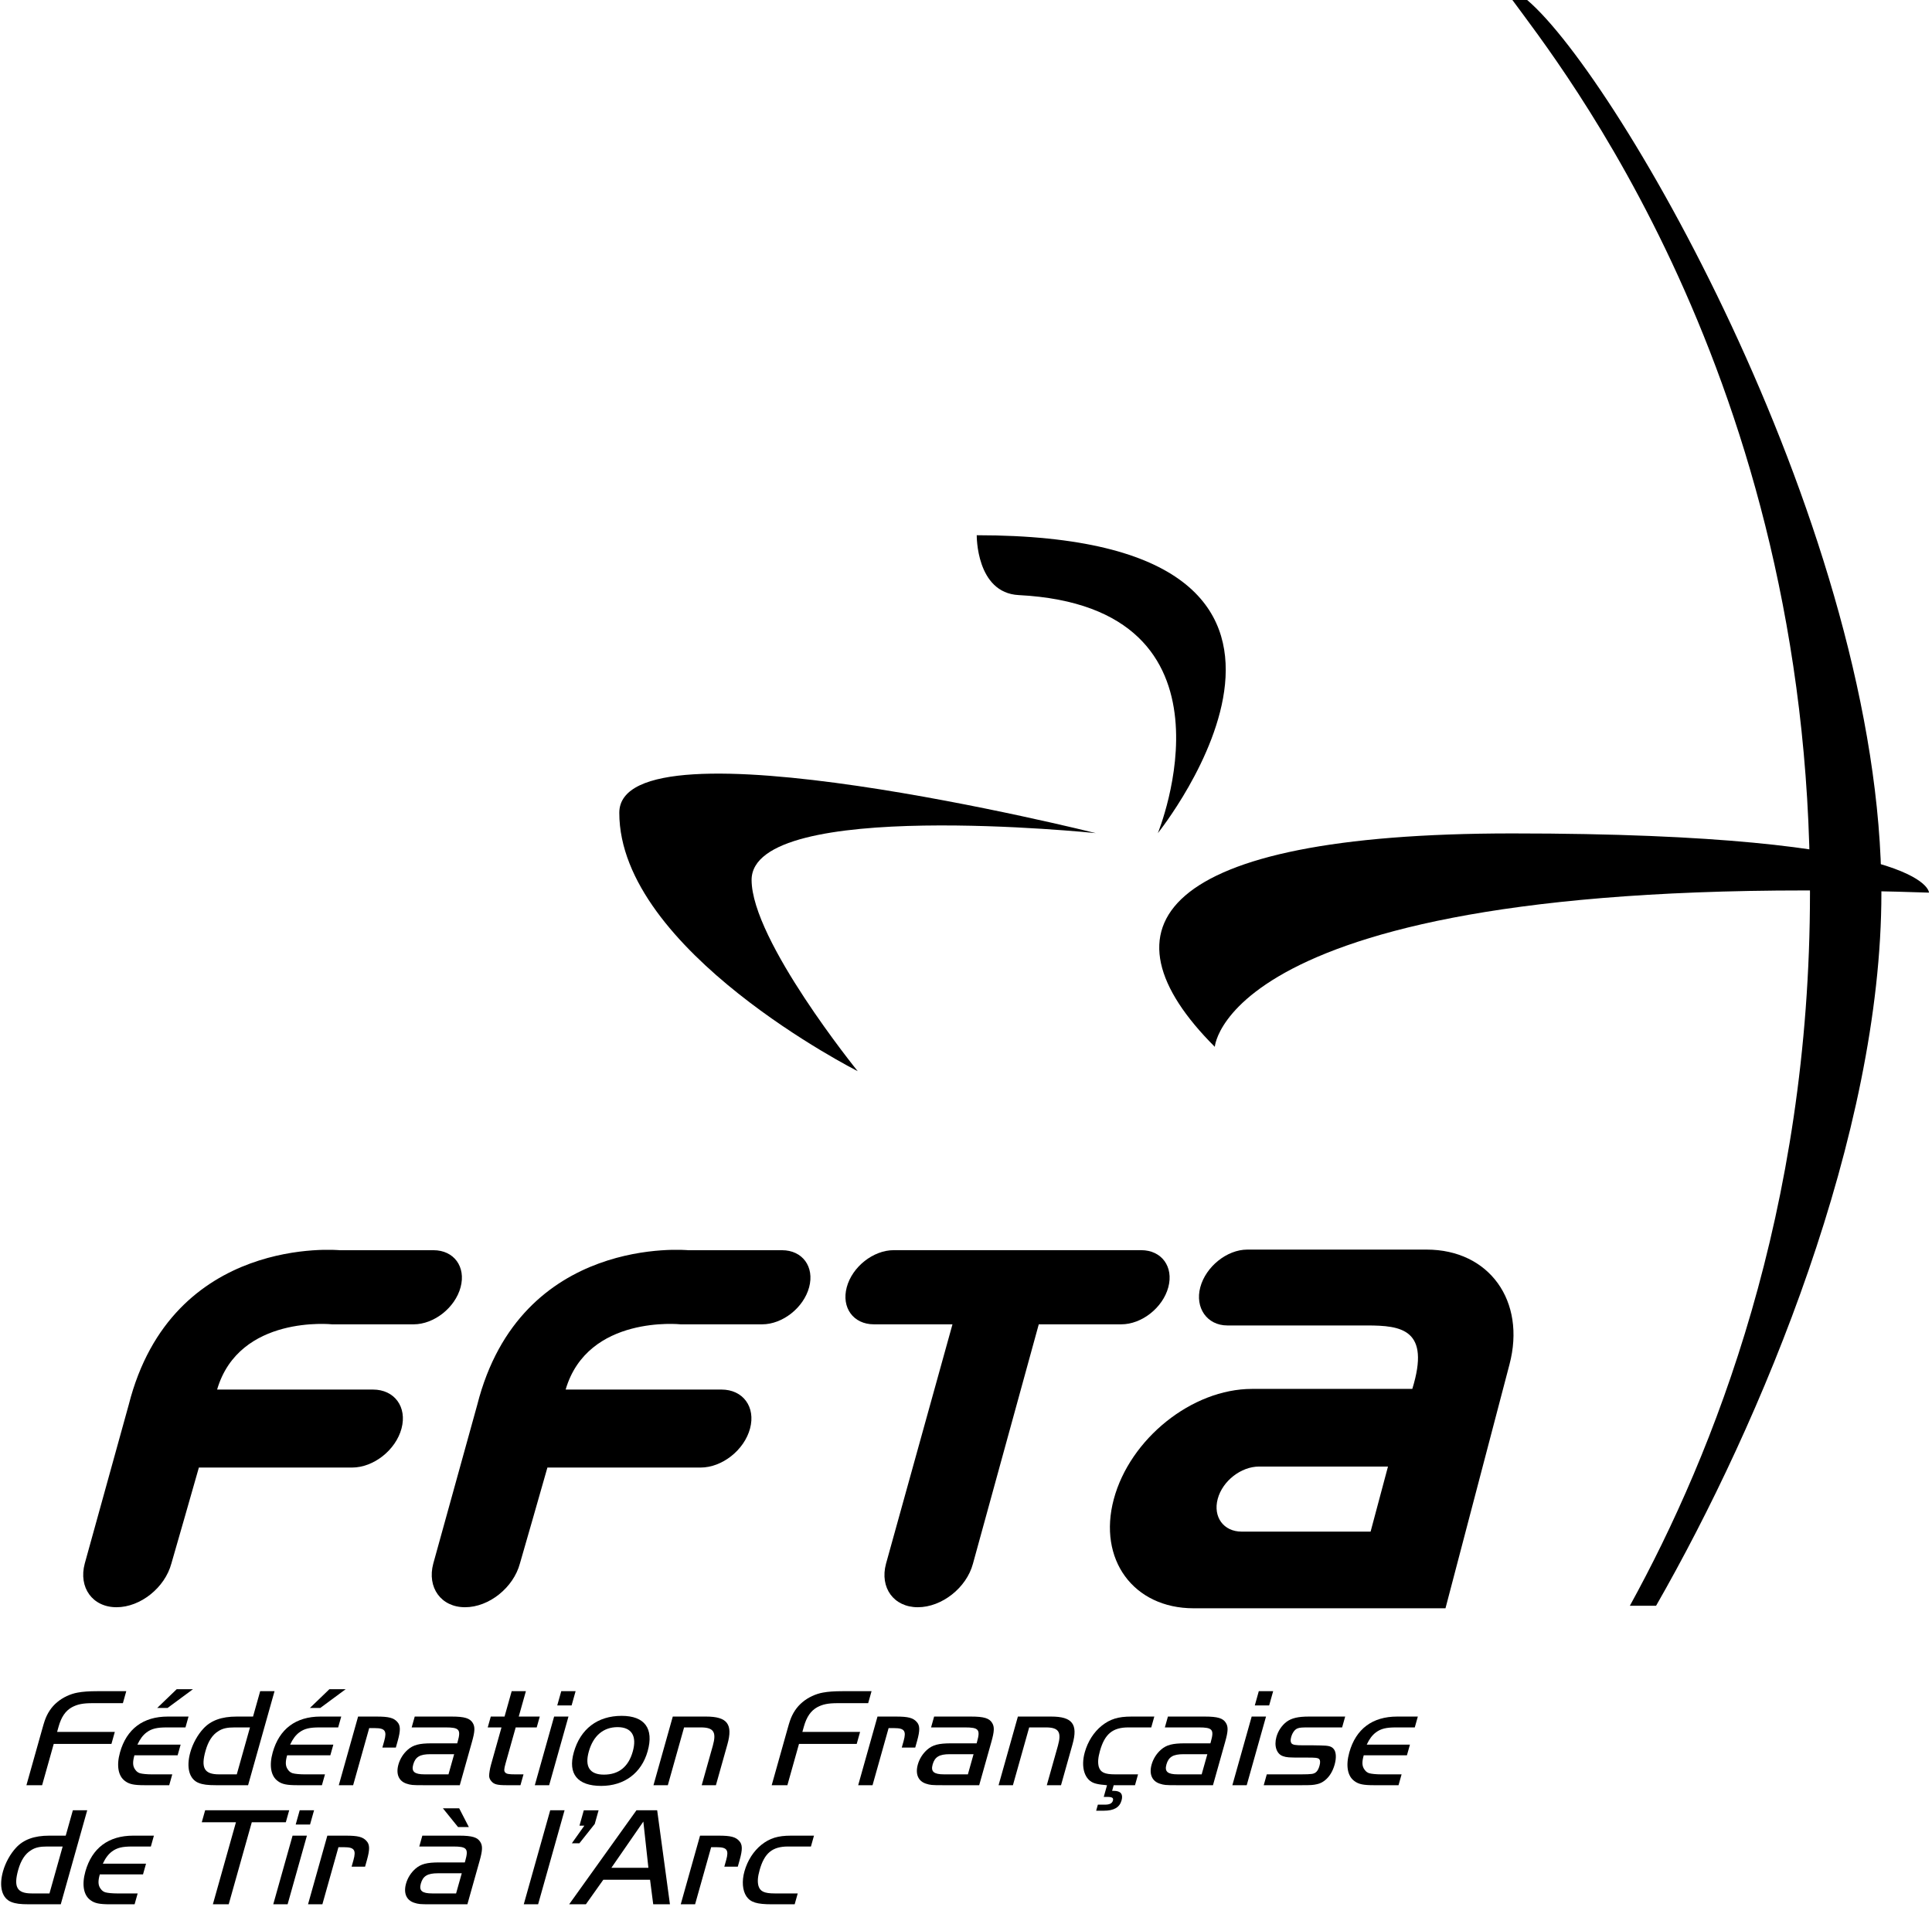
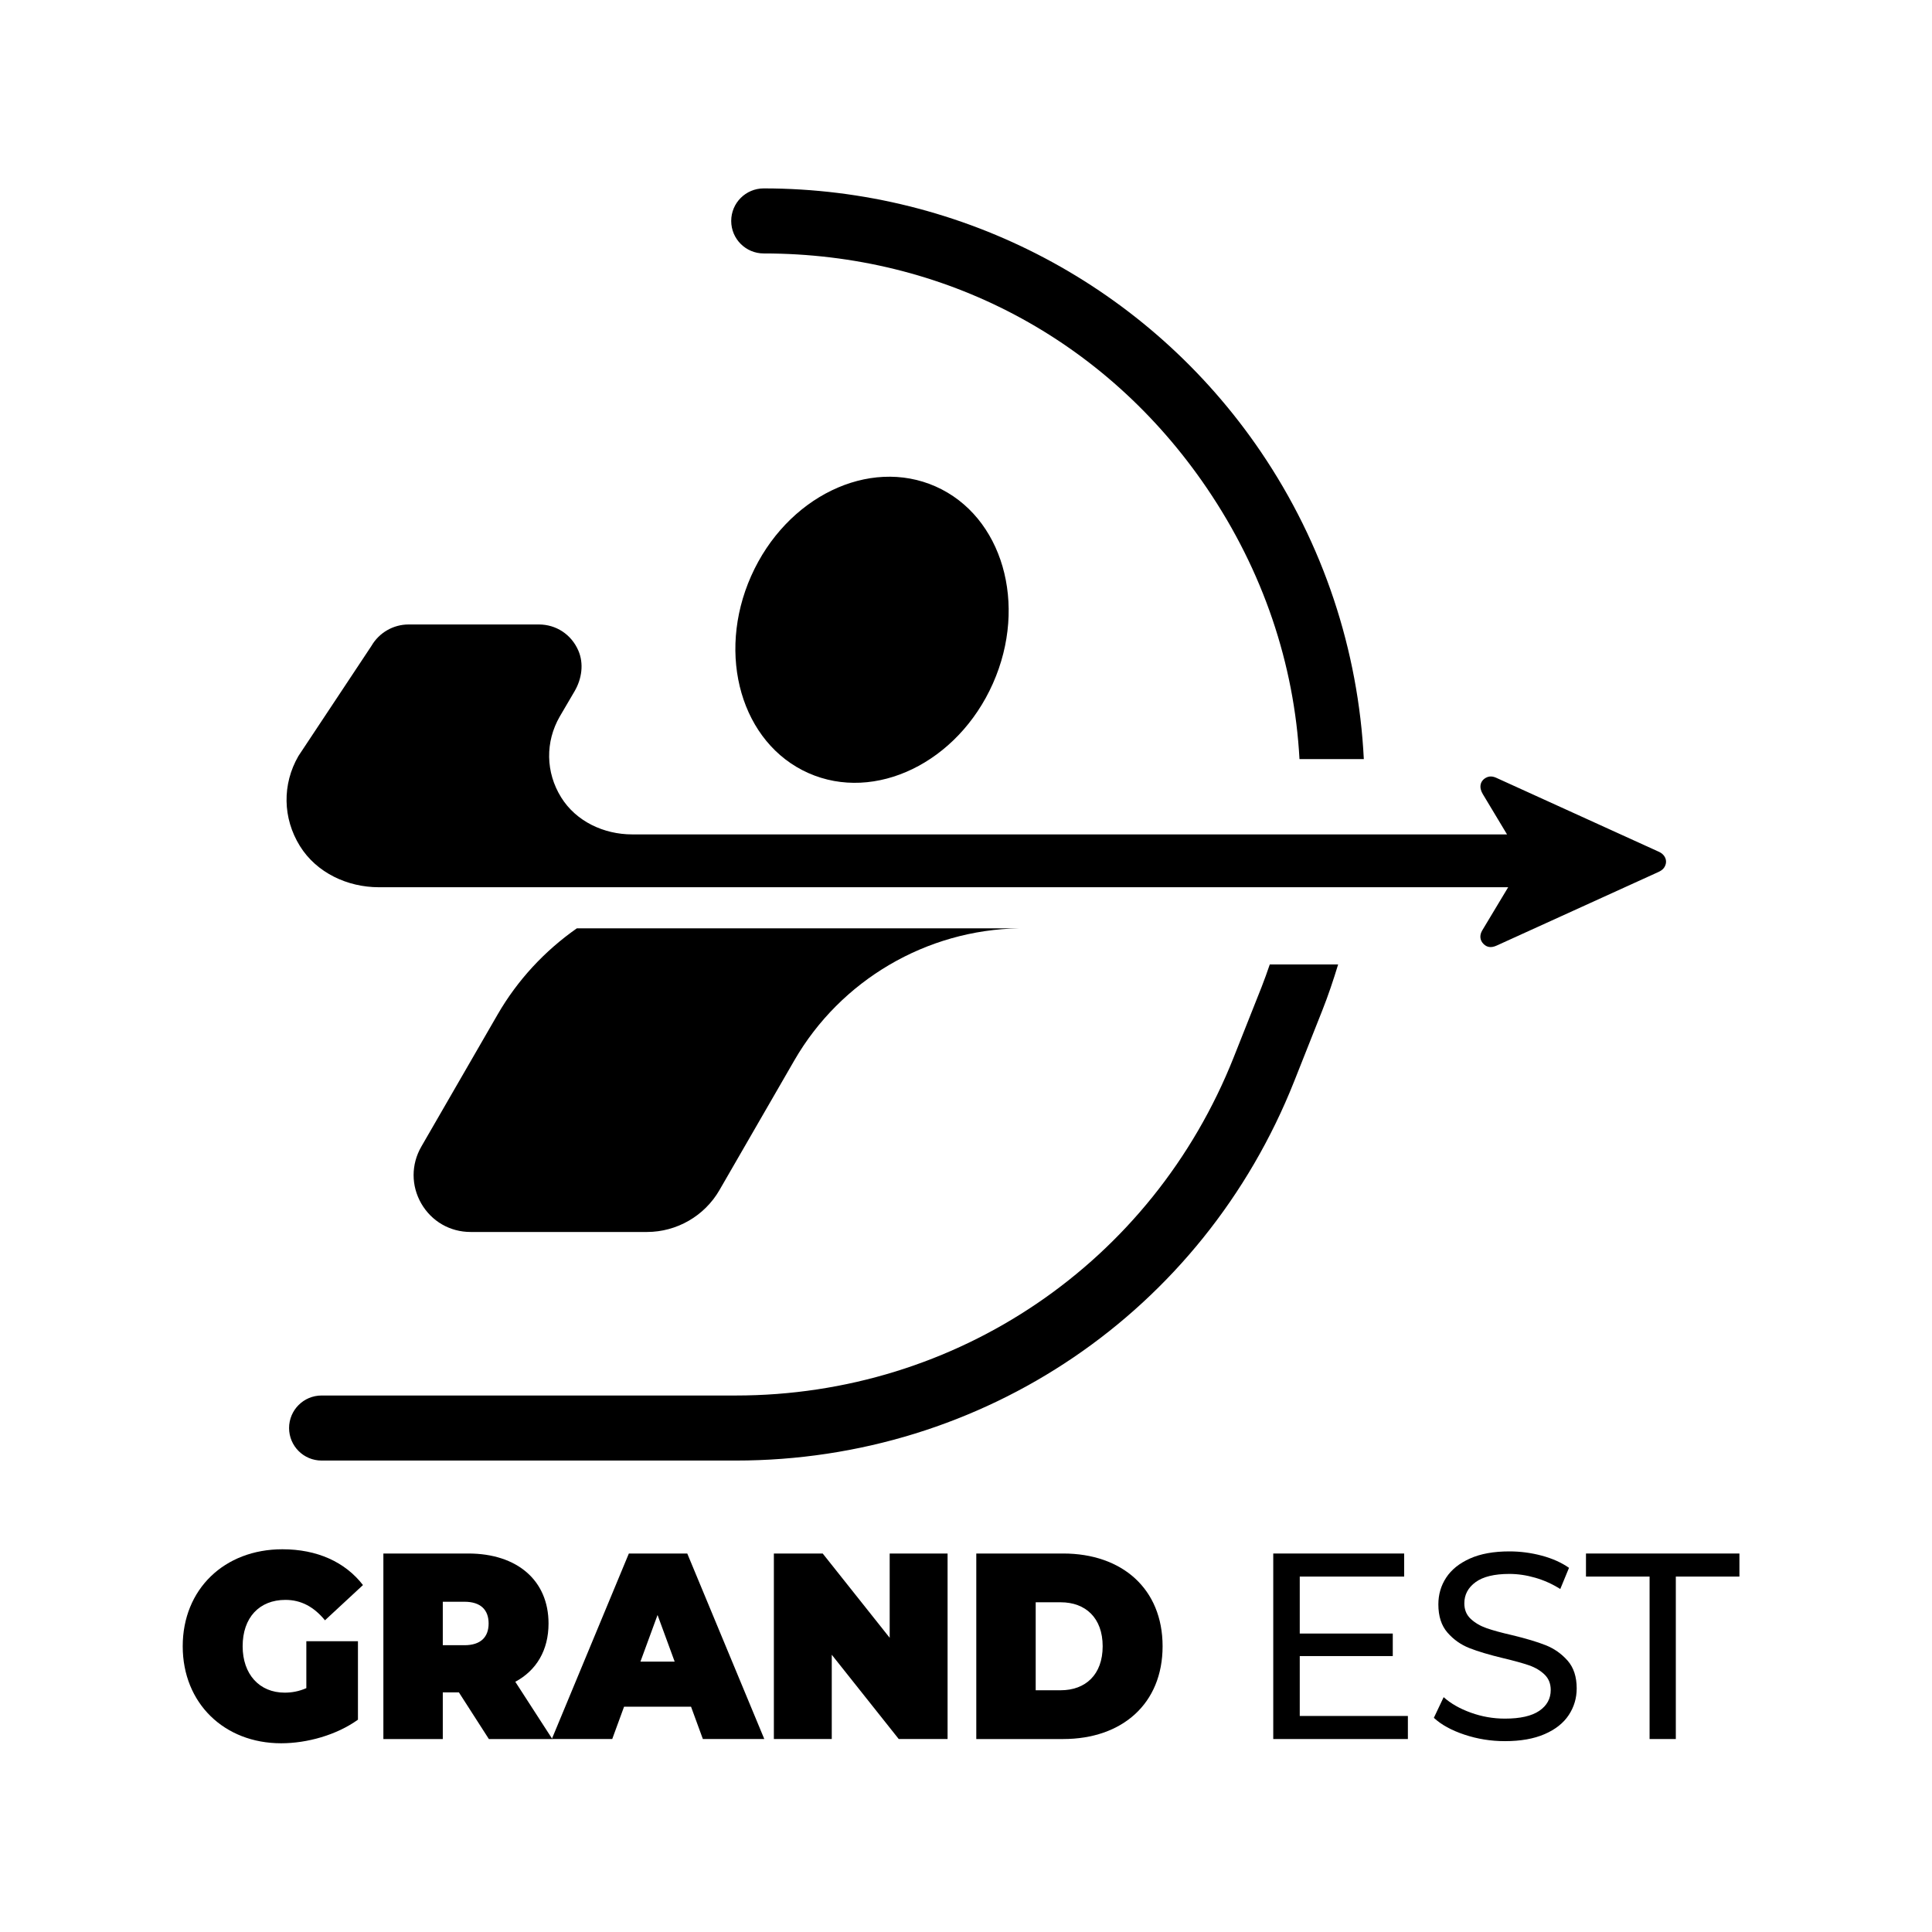
- <svg xmlns="http://www.w3.org/2000/svg" width="100%" height="100%" viewBox="0 0 1917 1892" version="1.1" xml:space="preserve" style="fill-rule:evenodd;clip-rule:evenodd;stroke-linejoin:round;stroke-miterlimit:2;" fill="currentColor">
-   <g transform="matrix(4.16667,0,0,4.16667,0,-533.733)">
-     <path d="M232.597,255.572C232.597,255.572 232.415,269.306 242.598,269.828C297.793,272.663 275.727,326.524 275.727,326.524C275.727,326.524 332.757,255.572 232.597,255.572" />
-   </g>
-   <g transform="matrix(-2.9463,-2.94625,-2.94625,2.9463,2163.79,776.165)">
-     <path d="M174.108,191.281C174.108,191.281 238.075,243.22 224.175,257.121C214.022,267.273 174.108,271.456 174.108,271.456C174.108,271.456 234.525,291.327 257.762,268.09C274.398,251.454 174.108,191.281 174.108,191.281" />
-   </g>
-   <g transform="matrix(4.16667,0,0,4.16667,0,-25.7583)">
-     <path d="M459.368,218.781C459.368,218.781 459.368,204.678 360.11,204.678C275.162,204.678 261.006,227.221 289.289,255.504C289.289,255.504 292.123,213.112 459.368,218.781" />
-   </g>
-   <g transform="matrix(4.16667,0,0,4.16667,0,1558.22)">
-     <path d="M26.538,41.374L12.795,41.374L10.03,51.21L6.294,51.21L10.089,37.713C10.288,37.009 10.457,36.405 10.644,35.868C11.249,34.088 12.238,32.579 13.616,31.438C14.958,30.296 16.781,29.456 18.487,29.153C19.715,28.921 21.224,28.818 23.126,28.818L30.068,28.818L29.266,31.672L22.007,31.672C19.682,31.672 18.443,31.94 17.117,32.646C15.613,33.484 14.607,34.928 13.956,37.245L13.598,38.521L27.34,38.521L26.538,41.374" style="fill-rule:nonzero;" />
-   </g>
-   <g transform="matrix(4.16667,0,0,4.16667,0,1556.26)">
-     <path d="M42.299,44.563L32.01,44.563C31.547,46.208 31.59,47.18 32.235,48.02C32.51,48.425 32.893,48.691 33.313,48.826C33.864,48.994 35.105,49.096 36.091,49.096L41.024,49.096L40.297,51.68L34.413,51.68C31.946,51.68 30.814,51.446 29.85,50.74C28.136,49.563 27.691,47.013 28.578,43.858C30.146,38.285 34.078,35.332 39.962,35.332L44.896,35.332L44.168,37.916L39.729,37.916C37.332,37.916 36.12,38.219 34.923,39.092C34.029,39.763 33.352,40.67 32.727,42.012L43.016,42.012L42.299,44.563ZM39.903,33.283L37.437,33.283L42.076,28.818L45.952,28.818L39.903,33.283" style="fill-rule:nonzero;" />
-   </g>
-   <g transform="matrix(4.16667,0,0,4.16667,0,1558.22)">
-     <path d="M56.387,48.626L52.159,48.626C48.67,48.626 47.792,47.113 48.944,43.02C49.585,40.735 50.583,39.192 52.027,38.319C53.017,37.68 54.105,37.446 55.867,37.446L59.531,37.446L56.387,48.626ZM60.258,34.862L56.347,34.862C52.752,34.862 50.198,35.801 48.417,37.749C47.05,39.225 45.901,41.307 45.325,43.355C44.306,46.98 45.063,49.8 47.32,50.672C48.334,51.076 49.458,51.21 51.467,51.21L59.079,51.21L65.376,28.818L61.958,28.818L60.258,34.862" style="fill-rule:nonzero;" />
-   </g>
-   <g transform="matrix(4.16667,0,0,4.16667,0,1556.26)">
-     <path d="M78.663,44.563L68.374,44.563C67.912,46.208 67.955,47.18 68.6,48.02C68.874,48.425 69.257,48.691 69.676,48.826C70.229,48.994 71.469,49.096 72.456,49.096L77.389,49.096L76.662,51.68L70.777,51.68C68.311,51.68 67.179,51.446 66.214,50.74C64.501,49.563 64.055,47.013 64.943,43.858C66.51,38.285 70.442,35.332 76.326,35.332L81.26,35.332L80.533,37.916L76.093,37.916C73.697,37.916 72.484,38.219 71.287,39.092C70.393,39.763 69.716,40.67 69.091,42.012L79.38,42.012L78.663,44.563ZM76.268,33.283L73.801,33.283L78.439,28.818L82.316,28.818L76.268,33.283" style="fill-rule:nonzero;" />
-   </g>
-   <g transform="matrix(4.16667,0,0,4.16667,0,1583.4)">
-     <path d="M89.681,28.818C92.57,28.818 93.754,29.12 94.607,30.093C95.394,30.932 95.415,32.107 94.708,34.625L94.264,36.203L91.057,36.203L91.501,34.625C92.171,32.24 91.69,31.57 89.294,31.57L87.92,31.57L84.097,45.166L80.679,45.166L85.276,28.818L89.681,28.818" style="fill-rule:nonzero;" />
-   </g>
-   <g transform="matrix(4.16667,0,0,4.16667,0,1583.4)">
-     <path d="M108.151,37.781L106.802,42.582L101.128,42.582C98.697,42.582 97.924,41.943 98.407,40.231C98.916,38.419 100.012,37.781 102.478,37.781L108.151,37.781ZM108.878,35.194L102.782,35.194C99.858,35.194 98.415,35.564 97.107,36.707C96.077,37.613 95.27,38.856 94.882,40.231C94.241,42.513 94.967,44.191 96.805,44.796C97.874,45.131 98.111,45.166 100.824,45.166L109.492,45.166L112.4,34.826C113.099,32.343 113.154,31.267 112.573,30.33C111.897,29.219 110.637,28.818 107.536,28.818L98.762,28.818L98.035,31.402L106.104,31.402C109.381,31.402 109.804,31.906 108.992,34.793L108.878,35.194" style="fill-rule:nonzero;" />
-   </g>
-   <g transform="matrix(4.16667,0,0,4.16667,0,1558.22)">
-     <path d="M121.85,28.818L125.233,28.818L123.533,34.862L128.538,34.862L127.811,37.446L122.806,37.446L120.39,46.042C120.013,47.383 119.986,47.852 120.314,48.189C120.607,48.524 121.178,48.626 122.659,48.626L124.666,48.626L123.939,51.21L120.663,51.21C118.408,51.21 117.619,51.009 116.99,50.235C116.67,49.868 116.502,49.466 116.484,49.028C116.468,48.459 116.667,47.249 116.932,46.309L119.424,37.446L116.147,37.446L116.873,34.862L120.151,34.862L121.85,28.818" style="fill-rule:nonzero;" />
-   </g>
-   <g transform="matrix(4.16667,0,0,4.16667,0,1558.22)">
-     <path d="M135.373,34.862L130.775,51.21L127.357,51.21L131.955,34.862L135.373,34.862ZM133.655,28.818L137.072,28.818L136.119,32.21L132.701,32.21L133.655,28.818" style="fill-rule:nonzero;" />
-   </g>
-   <g transform="matrix(4.16667,0,0,4.16667,0,1583.39)">
-     <path d="M140.219,37.144C141.277,33.383 143.686,31.339 147.068,31.339C150.416,31.339 151.723,33.453 150.685,37.144C149.656,40.802 147.339,42.65 143.816,42.65C140.433,42.65 139.2,40.771 140.219,37.144ZM136.639,37.346C135.195,42.482 137.529,45.335 143.167,45.335C148.664,45.335 152.764,42.281 154.227,37.076C155.747,31.671 153.532,28.651 148.035,28.651C142.29,28.651 138.206,31.773 136.639,37.346" style="fill-rule:nonzero;" />
-   </g>
-   <g transform="matrix(4.16667,0,0,4.16667,0,1583.4)">
-     <path d="M168.143,28.818C173.182,28.818 174.574,30.631 173.225,35.432L170.487,45.166L167.103,45.166L169.747,35.765C170.664,32.51 169.952,31.402 166.887,31.402L162.905,31.402L159.035,45.166L155.617,45.166L160.214,28.818L168.143,28.818" style="fill-rule:nonzero;" />
-   </g>
-   <g transform="matrix(4.16667,0,0,4.16667,0,1558.22)">
-     <path d="M204.014,41.374L190.271,41.374L187.506,51.21L183.77,51.21L187.565,37.713C187.764,37.009 187.934,36.405 188.12,35.868C188.726,34.088 189.715,32.579 191.093,31.438C192.436,30.296 194.258,29.456 195.964,29.153C197.192,28.921 198.7,28.818 200.603,28.818L207.546,28.818L206.743,31.672L199.484,31.672C197.158,31.672 195.92,31.94 194.594,32.646C193.09,33.484 192.084,34.928 191.433,37.245L191.074,38.521L204.817,38.521L204.014,41.374" style="fill-rule:nonzero;" />
-   </g>
-   <g transform="matrix(4.16667,0,0,4.16667,0,1583.4)">
-     <path d="M213.368,28.818C216.258,28.818 217.44,29.12 218.296,30.093C219.081,30.932 219.102,32.107 218.394,34.625L217.95,36.203L214.743,36.203L215.187,34.625C215.858,32.24 215.377,31.57 212.981,31.57L211.608,31.57L207.784,45.166L204.366,45.166L208.964,28.818L213.368,28.818" style="fill-rule:nonzero;" />
-   </g>
-   <g transform="matrix(4.16667,0,0,4.16667,0,1583.4)">
-     <path d="M231.839,37.781L230.49,42.582L224.815,42.582C222.384,42.582 221.612,41.943 222.095,40.231C222.604,38.419 223.698,37.781 226.167,37.781L231.839,37.781ZM232.567,35.194L226.471,35.194C223.545,35.194 222.102,35.564 220.794,36.707C219.765,37.613 218.956,38.856 218.569,40.231C217.927,42.513 218.654,44.191 220.491,44.796C221.56,45.131 221.798,45.166 224.511,45.166L233.182,45.166L236.09,34.826C236.788,32.343 236.844,31.267 236.262,30.33C235.586,29.219 234.325,28.818 231.222,28.818L222.448,28.818L221.722,31.402L229.794,31.402C233.069,31.402 233.491,31.906 232.678,34.793L232.567,35.194" style="fill-rule:nonzero;" />
-   </g>
-   <g transform="matrix(4.16667,0,0,4.16667,0,1583.4)">
-     <path d="M250.322,28.818C255.359,28.818 256.756,30.631 255.403,35.432L252.667,45.166L249.283,45.166L251.928,35.765C252.842,32.51 252.133,31.402 249.067,31.402L245.086,31.402L241.215,45.166L237.797,45.166L242.396,28.818L250.322,28.818" style="fill-rule:nonzero;" />
-   </g>
-   <g transform="matrix(4.16667,0,0,4.16667,0,1608.72)">
-     <path d="M264.833,40.433L265.221,40.433C266.876,40.433 267.506,41.206 267.082,42.717C266.608,44.394 265.264,45.166 262.831,45.166L261.035,45.166L261.441,43.723L263.134,43.723C264.225,43.723 264.84,43.42 265.027,42.75C265.207,42.11 264.852,41.877 263.65,41.877L262.842,41.877L263.625,39.09L263.52,39.09C263.38,39.09 263.21,39.055 262.974,39.023C262.039,38.956 261.306,38.822 260.755,38.654C258.309,37.948 257.308,34.86 258.328,31.235C259.054,28.651 260.49,26.434 262.36,24.923C264.353,23.345 266.248,22.742 269.42,22.742L274.883,22.742L274.155,25.326L268.691,25.326C264.958,25.326 263.07,26.902 261.936,30.933C261.476,32.577 261.401,33.718 261.655,34.693C262.052,36.035 263.05,36.506 265.551,36.506L271.011,36.506L270.285,39.09L265.211,39.09L264.833,40.433" style="fill-rule:nonzero;" />
-   </g>
-   <g transform="matrix(4.16667,0,0,4.16667,0,1583.4)">
-     <path d="M287.513,37.781L286.161,42.582L280.49,42.582C278.06,42.582 277.287,41.943 277.769,40.231C278.277,38.419 279.374,37.781 281.839,37.781L287.513,37.781ZM288.24,35.194L282.146,35.194C279.218,35.194 277.777,35.564 276.47,36.707C275.438,37.613 274.632,38.856 274.244,40.231C273.602,42.513 274.329,44.191 276.165,44.796C277.235,45.131 277.473,45.166 280.186,45.166L288.853,45.166L291.762,34.826C292.46,32.343 292.516,31.267 291.935,30.33C291.261,29.219 289.998,28.818 286.899,28.818L278.125,28.818L277.397,31.402L285.468,31.402C288.743,31.402 289.166,31.906 288.353,34.793L288.24,35.194" style="fill-rule:nonzero;" />
-   </g>
-   <g transform="matrix(4.16667,0,0,4.16667,0,1558.22)">
-     <path d="M301.486,34.862L296.889,51.21L293.471,51.21L298.068,34.862L301.486,34.862ZM299.765,28.818L303.185,28.818L302.233,32.21L298.815,32.21L299.765,28.818" style="fill-rule:nonzero;" />
-   </g>
-   <g transform="matrix(4.16667,0,0,4.16667,0,1583.4)">
-     <path d="M319.609,31.402L311.859,31.402C309.99,31.402 309.593,31.436 309.089,31.603C308.397,31.804 307.782,32.611 307.48,33.683C307.282,34.388 307.315,34.894 307.55,35.194C307.867,35.564 308.51,35.666 310.341,35.666L312.668,35.666L314.527,35.699C316.456,35.734 317.112,35.9 317.654,36.607C318.196,37.311 318.265,38.687 317.823,40.265C317.371,41.877 316.588,43.153 315.496,44.024C314.949,44.462 314.291,44.796 313.587,44.932C312.685,45.131 312.25,45.166 309.996,45.166L300.94,45.166L301.666,42.582L309.914,42.582C311.108,42.582 311.895,42.549 312.406,42.48C313.358,42.345 313.874,41.775 314.231,40.499C314.451,39.728 314.399,39.157 314.087,38.888C313.766,38.653 313.397,38.586 311.247,38.586L309.837,38.586C306.984,38.586 306.358,38.553 305.529,38.25C304.014,37.748 303.353,35.834 303.967,33.652C304.373,32.208 305.271,30.899 306.385,30.06C307.581,29.187 309.098,28.818 311.704,28.818L320.337,28.818L319.609,31.402" style="fill-rule:nonzero;" />
-   </g>
-   <g transform="matrix(4.16667,0,0,4.16667,0,1583.4)">
-     <path d="M335.04,38.049L324.752,38.049C324.291,39.694 324.333,40.666 324.978,41.506C325.252,41.911 325.637,42.177 326.056,42.312C326.607,42.48 327.85,42.582 328.833,42.582L333.769,42.582L333.041,45.166L327.156,45.166C324.69,45.166 323.559,44.932 322.593,44.226C320.88,43.049 320.435,40.499 321.323,37.344C322.887,31.771 326.819,28.818 332.708,28.818L337.639,28.818L336.911,31.402L332.472,31.402C330.077,31.402 328.862,31.705 327.667,32.578C326.772,33.249 326.095,34.156 325.471,35.498L335.761,35.498L335.04,38.049" style="fill-rule:nonzero;" />
-   </g>
-   <g transform="matrix(4.16667,0,0,4.16667,0,1734.03)">
-     <path d="M141.631,18.245L137.978,22.844L136.18,22.844L139.158,18.648L137.995,18.648L139.024,14.99L142.547,14.99L141.631,18.245" style="fill-rule:nonzero;" />
-   </g>
-   <g transform="matrix(4.16667,0,0,4.16667,0,1794.58)">
-     <path d="M11.781,20.259L7.552,20.259C4.063,20.259 3.185,18.748 4.336,14.652C4.978,12.37 5.976,10.827 7.42,9.954C8.41,9.316 9.497,9.083 11.259,9.083L14.924,9.083L11.781,20.259ZM15.65,6.498L11.74,6.498C8.145,6.498 5.591,7.437 3.81,9.384C2.443,10.86 1.294,12.941 0.718,14.989C-0.302,18.613 0.456,21.433 2.713,22.306C3.727,22.708 4.852,22.844 6.86,22.844L14.471,22.844L20.769,0.456L17.351,0.456L15.65,6.498" style="fill-rule:nonzero;" />
-   </g>
-   <g transform="matrix(4.16667,0,0,4.16667,0,1819.76)">
-     <path d="M34.056,9.685L23.767,9.685C23.304,11.331 23.347,12.302 23.992,13.143C24.267,13.545 24.649,13.815 25.069,13.948C25.622,14.117 26.861,14.217 27.849,14.217L32.781,14.217L32.054,16.802L26.169,16.802C23.704,16.802 22.571,16.567 21.607,15.861C19.893,14.688 19.448,12.135 20.335,8.981C21.902,3.41 25.835,0.456 31.719,0.456L36.652,0.456L35.925,3.041L31.485,3.041C29.089,3.041 27.877,3.342 26.68,4.215C25.786,4.885 25.108,5.791 24.484,7.135L34.773,7.135L34.056,9.685" style="fill-rule:nonzero;" />
-   </g>
-   <g transform="matrix(4.16667,0,0,4.16667,0,1794.58)">
-     <path d="M48.049,3.31L48.852,0.456L68.867,0.456L68.064,3.31L59.959,3.31L54.465,22.844L50.695,22.844L56.189,3.31L48.049,3.31" style="fill-rule:nonzero;" />
-   </g>
-   <g transform="matrix(4.16667,0,0,4.16667,0,1794.58)">
-     <path d="M73.088,6.498L68.491,22.844L65.073,22.844L69.67,6.498L73.088,6.498ZM71.37,0.456L74.788,0.456L73.834,3.847L70.416,3.847L71.37,0.456" style="fill-rule:nonzero;" />
-   </g>
-   <g transform="matrix(4.16667,0,0,4.16667,0,1819.76)">
-     <path d="M82.355,0.456C85.245,0.456 86.428,0.756 87.282,1.731C88.069,2.57 88.089,3.743 87.381,6.261L86.938,7.839L83.732,7.839L84.175,6.261C84.846,3.879 84.365,3.207 81.968,3.207L80.595,3.207L76.771,16.802L73.353,16.802L77.951,0.456L82.355,0.456" style="fill-rule:nonzero;" />
-   </g>
-   <g transform="matrix(4.16667,0,0,4.16667,0,1792.62)">
-     <path d="M109.962,15.929L108.612,20.73L102.939,20.73C100.508,20.73 99.735,20.091 100.217,18.38C100.727,16.568 101.822,15.929 104.29,15.929L109.962,15.929ZM110.689,13.345L104.593,13.345C101.669,13.345 100.226,13.714 98.918,14.856C97.888,15.763 97.081,17.005 96.694,18.38C96.051,20.662 96.777,22.34 98.616,22.945C99.685,23.282 99.922,23.315 102.635,23.315L111.303,23.315L114.211,12.977C114.91,10.494 114.965,9.418 114.384,8.48C113.709,7.371 112.448,6.969 109.347,6.969L100.572,6.969L99.846,9.554L107.915,9.554C111.192,9.554 111.615,10.057 110.803,12.944L110.689,13.345ZM109.346,0.456L105.47,0.456L109.077,4.921L111.649,4.921L109.346,0.456" style="fill-rule:nonzero;" />
-   </g>
-   <g transform="matrix(1.12817,-4.01103,-4.01103,-1.12817,440.475,2376.04)">
-     <path d="M117.495,13.295L140.752,13.295L141.677,10.005L118.42,10.005L117.495,13.295" style="fill-rule:nonzero;" />
-   </g>
-   <g transform="matrix(4.16667,0,0,4.16667,0,1794.58)">
-     <path d="M153.204,3.142L154.406,14.15L145.596,14.15L153.204,3.142ZM135.54,22.844L139.522,22.844L143.667,17.003L154.802,17.003L155.555,22.844L159.537,22.844L156.496,0.456L151.563,0.456L135.54,22.844" style="fill-rule:nonzero;" />
-   </g>
-   <g transform="matrix(4.16667,0,0,4.16667,0,1819.76)">
-     <path d="M171.111,0.456C174.001,0.456 175.185,0.756 176.038,1.731C176.825,2.57 176.847,3.743 176.138,6.261L175.694,7.839L172.488,7.839L172.931,6.261C173.602,3.879 173.121,3.207 170.725,3.207L169.35,3.207L165.527,16.802L162.11,16.802L166.706,0.456L171.111,0.456" style="fill-rule:nonzero;" />
-   </g>
-   <g transform="matrix(4.16667,0,0,4.16667,0,1819.76)">
-     <path d="M193.112,3.041L187.651,3.041C183.915,3.041 182.026,4.617 180.895,8.647C180.431,10.289 180.356,11.431 180.612,12.405C181.01,13.747 182.004,14.217 184.507,14.217L189.968,14.217L189.241,16.802L183.78,16.802C180.221,16.802 178.732,16.331 177.754,14.923C176.811,13.512 176.624,11.295 177.284,8.947C178.013,6.363 179.445,4.148 181.315,2.636C183.31,1.06 185.207,0.456 188.378,0.456L193.838,0.456L193.112,3.041" style="fill-rule:nonzero;" />
-   </g>
-   <g transform="matrix(4.16667,0,0,4.16667,0,927.892)">
-     <path d="M40.809,149.696C39.277,155.412 33.467,160.1 27.749,160.1C22.033,160.1 18.65,155.412 20.182,149.696C20.182,149.696 30.638,111.943 30.647,111.909C40.961,71.206 80.868,75.067 80.868,75.067L103.221,75.067C108.098,75.067 110.992,79.011 109.685,83.887C108.378,88.762 103.366,92.722 98.49,92.722L79.091,92.722C79.091,92.722 56.954,90.374 51.702,108.257L88.816,108.257C93.945,108.257 96.989,112.409 95.615,117.538C94.24,122.67 88.968,126.833 83.838,126.833L47.359,126.833C46.904,128.537 40.809,149.696 40.809,149.696" />
-   </g>
-   <g transform="matrix(4.16667,0,0,4.16667,0,927.892)">
-     <path d="M123.807,149.696C122.275,155.412 116.465,160.1 110.748,160.1C105.032,160.1 101.649,155.412 103.18,149.696C103.18,149.696 113.637,111.943 113.646,111.909C123.959,71.206 163.866,75.067 163.866,75.067L186.22,75.067C191.096,75.067 193.99,79.011 192.684,83.887C191.377,88.762 186.364,92.722 181.488,92.722L162.089,92.722C162.089,92.722 139.953,90.374 134.7,108.257L171.814,108.257C176.943,108.257 179.988,112.409 178.613,117.538C177.238,122.67 171.966,126.833 166.837,126.833L130.358,126.833C129.902,128.537 123.807,149.696 123.807,149.696" />
-   </g>
-   <g transform="matrix(4.16667,0,0,4.16667,0,943.942)">
-     <path d="M231.689,145.897C230.159,151.614 224.284,156.248 218.567,156.248C212.85,156.248 209.457,151.614 210.988,145.897L226.819,88.869L208.105,88.869C203.228,88.869 200.335,84.91 201.642,80.035C202.948,75.159 207.96,71.206 212.836,71.206L271.754,71.206C276.629,71.206 279.523,75.159 278.217,80.035C276.91,84.91 271.898,88.869 267.022,88.869L247.368,88.869L231.689,145.897" />
-   </g>
-   <g transform="matrix(4.16667,0,0,4.16667,0,944.425)">
-     <path d="M339.735,70.955L297.029,70.955C292.152,70.955 287.141,75.043 285.834,79.919C284.527,84.794 287.42,89.023 292.297,89.023L325.529,89.023C333.672,89.023 340.721,89.898 336.322,104.133L298.165,104.133C283.82,104.133 269.077,116.049 265.234,130.394C261.39,144.739 269.902,156.383 284.247,156.383L344.223,156.383L359.463,98.303C363.449,83.178 354.619,70.955 339.735,70.955ZM326.39,138.124L295.672,138.124C291.379,138.124 288.832,134.627 289.981,130.335C291.132,126.044 295.544,122.627 299.835,122.627L330.529,122.627L326.39,138.124" style="fill-rule:nonzero;" />
-   </g>
-   <g transform="matrix(4.16667,0,0,4.16667,0,-298.15)">
-     <path d="M388.128,454L394.371,454C419.595,409.991 448.029,341.764 448.029,284.206C448.029,198.889 385.562,90.119 363.67,71.556L360.154,71.556C371.048,86.494 431.022,161.384 431.022,284.206C431.022,360.008 408.179,417.54 388.128,454" />
+ <svg xmlns="http://www.w3.org/2000/svg" clip-rule="evenodd" fill-rule="evenodd" stroke-linejoin="round" stroke-miterlimit="1.414" viewBox="0 0 311 311">
+   <path d="m0 .11h310v310h-310z" fill="none" />
+   <g fill-rule="nonzero">
+     <path d="m49.312 264.194h8.308v12.629c-3.445 2.475-8.186 3.797-12.361 3.797-9.159 0-15.846-6.443-15.846-15.615s6.687-15.615 16.048-15.615c5.594 0 10.092 2.048 12.969 5.76l-6.119 5.674c-1.783-2.176-3.85-3.285-6.363-3.285-4.215 0-6.889 2.858-6.889 7.466 0 4.48 2.674 7.466 6.768 7.466 1.175 0 2.31-.214 3.485-.725z" />
+     <path d="m74.764 257.838h-3.486v6.997h3.486c2.634 0 3.891-1.323 3.891-3.499s-1.257-3.498-3.891-3.498m-.893 14.591h-2.593v7.509h-9.565v-29.865h13.658c7.903 0 12.928 4.352 12.928 11.263 0 4.31-1.945 7.552-5.349 9.386l5.958 9.216h-10.213z" />
+     <path d="m108.604 267.479-2.756-7.509-2.756 7.509zm2.635 7.253h-10.781l-1.905 5.205h-9.726l12.402-29.864h9.402l12.401 29.864h-9.889z" />
+     <path d="m152.535 250.073v29.864h-7.861l-10.782-13.567v13.567h-9.32v-29.864h7.861l10.782 13.566v-13.566z" />
+     <path d="m170.732 272.087c4.012 0 6.768-2.517 6.768-7.082 0-4.564-2.756-7.082-6.768-7.082h-4.012v14.164zm-13.576-22.014h13.981c9.484 0 16.009 5.674 16.009 14.932 0 9.259-6.525 14.933-16.009 14.933h-13.981z" />
+     <path d="m226.631 276.225v3.712h-21.672v-29.863h21.074v3.712h-16.808v9.171h14.974v3.627h-14.974v9.641z" />
+     <path d="m235.739 279.233c-2.091-.696-3.733-1.6-4.928-2.709l1.578-3.327c1.138 1.023 2.596 1.855 4.373 2.495 1.778.641 3.606.96 5.483.96 2.473 0 4.322-.419 5.546-1.258 1.222-.839 1.834-1.955 1.834-3.349 0-1.024-.334-1.856-1.002-2.496-.669-.64-1.493-1.13-2.475-1.471-.981-.342-2.368-.726-4.159-1.153-2.247-.54-4.061-1.08-5.439-1.621-1.38-.54-2.56-1.372-3.541-2.496-.982-1.123-1.472-2.637-1.472-4.543 0-1.593.419-3.029 1.258-4.308.839-1.281 2.112-2.304 3.818-3.073 1.707-.767 3.825-1.151 6.356-1.151 1.764 0 3.499.228 5.206.683 1.706.455 3.17 1.109 4.393 1.962l-1.407 3.413c-1.252-.796-2.589-1.401-4.011-1.813s-2.815-.619-4.181-.619c-2.417 0-4.23.441-5.439 1.322-1.209.883-1.812 2.021-1.812 3.413 0 1.025.34 1.857 1.023 2.496.683.64 1.528 1.138 2.539 1.494 1.009.355 2.381.732 4.116 1.129 2.246.541 4.053 1.082 5.418 1.622 1.365.541 2.538 1.365 3.52 2.474.981 1.11 1.471 2.603 1.471 4.48 0 1.564-.426 2.994-1.279 4.288s-2.147 2.318-3.883 3.071c-1.734.754-3.868 1.13-6.398 1.13-2.247 0-4.416-.348-6.506-1.045" />
+     <path d="m265.538 253.786h-10.238v-3.712h24.7v3.712h-10.238v26.151h-4.224z" />
+     <path d="m122.941 40.799c29.029 0 55.033 13.775 71.34 37.789 9.064 13.347 14.068 28.312 14.901 43.605h10.356c-.874-17.446-6.472-34.588-16.591-49.489-18.022-26.535-47.929-42.376-80.006-42.376-2.893 0-5.236 2.342-5.236 5.236 0 2.893 2.343 5.235 5.236 5.235" />
+     <path d="m204.4 155.252c-.417 1.198-.829 2.397-1.301 3.586l-4.507 11.362c-13.12 33.069-44.586 54.439-80.161 54.439h-66.661c-2.894 0-5.236 2.343-5.236 5.236 0 2.892 2.342 5.235 5.236 5.235h66.661c39.897 0 75.185-23.962 89.898-61.048l4.506-11.362c.975-2.456 1.805-4.946 2.569-7.448z" />
+     <path d="m159.831 110.025c-5.661 12.737-18.962 19.19-29.708 14.414-10.748-4.777-14.871-18.975-9.21-31.712 5.662-12.736 18.962-19.19 29.71-14.413 10.747 4.776 14.87 18.974 9.208 31.711" />
+     <path d="m267.034 137.112c-6.182-2.816-12.365-5.626-18.548-8.438-2.534-1.152-5.069-2.298-7.6-3.456-.561-.257-1.114-.328-1.671-.031-.964.511-1.174 1.556-.543 2.608 1.305 2.174 2.612 4.346 3.919 6.521h-16.605-124.233c-4.551 0-9.019-2.092-11.421-5.96-2.506-4.033-2.579-8.936-.222-13.021l2.382-4.065c1.164-1.989 1.522-4.449.599-6.56-1.137-2.601-3.583-4.187-6.35-4.187h-20.97c-2.458 0-4.751 1.323-5.98 3.453l-11.754 17.723c-2.626 4.545-2.544 10.001.241 14.491 2.675 4.302 7.646 6.631 12.711 6.631h181.787c-.324.54-.65 1.078-.974 1.619-1.065 1.774-2.134 3.548-3.198 5.324-.472.789-.391 1.595.204 2.189.563.563 1.251.652 2.111.26 3.485-1.582 6.966-3.168 10.45-4.752 5.203-2.364 10.408-4.723 15.605-7.099.32-.146.659-.362.861-.638.692-.951.329-2.098-.801-2.612" />
+     <path d="m92.855 149.438c-5.136 3.596-9.53 8.289-12.756 13.876l-12.281 21.268c-1.652 2.867-1.652 6.289 0 9.157 1.657 2.865 4.623 4.576 7.931 4.576h28.394c4.796 0 9.265-2.579 11.663-6.73l12.061-20.891c7.465-12.931 21.285-21.019 36.184-21.256z" />
  </g>
</svg>
